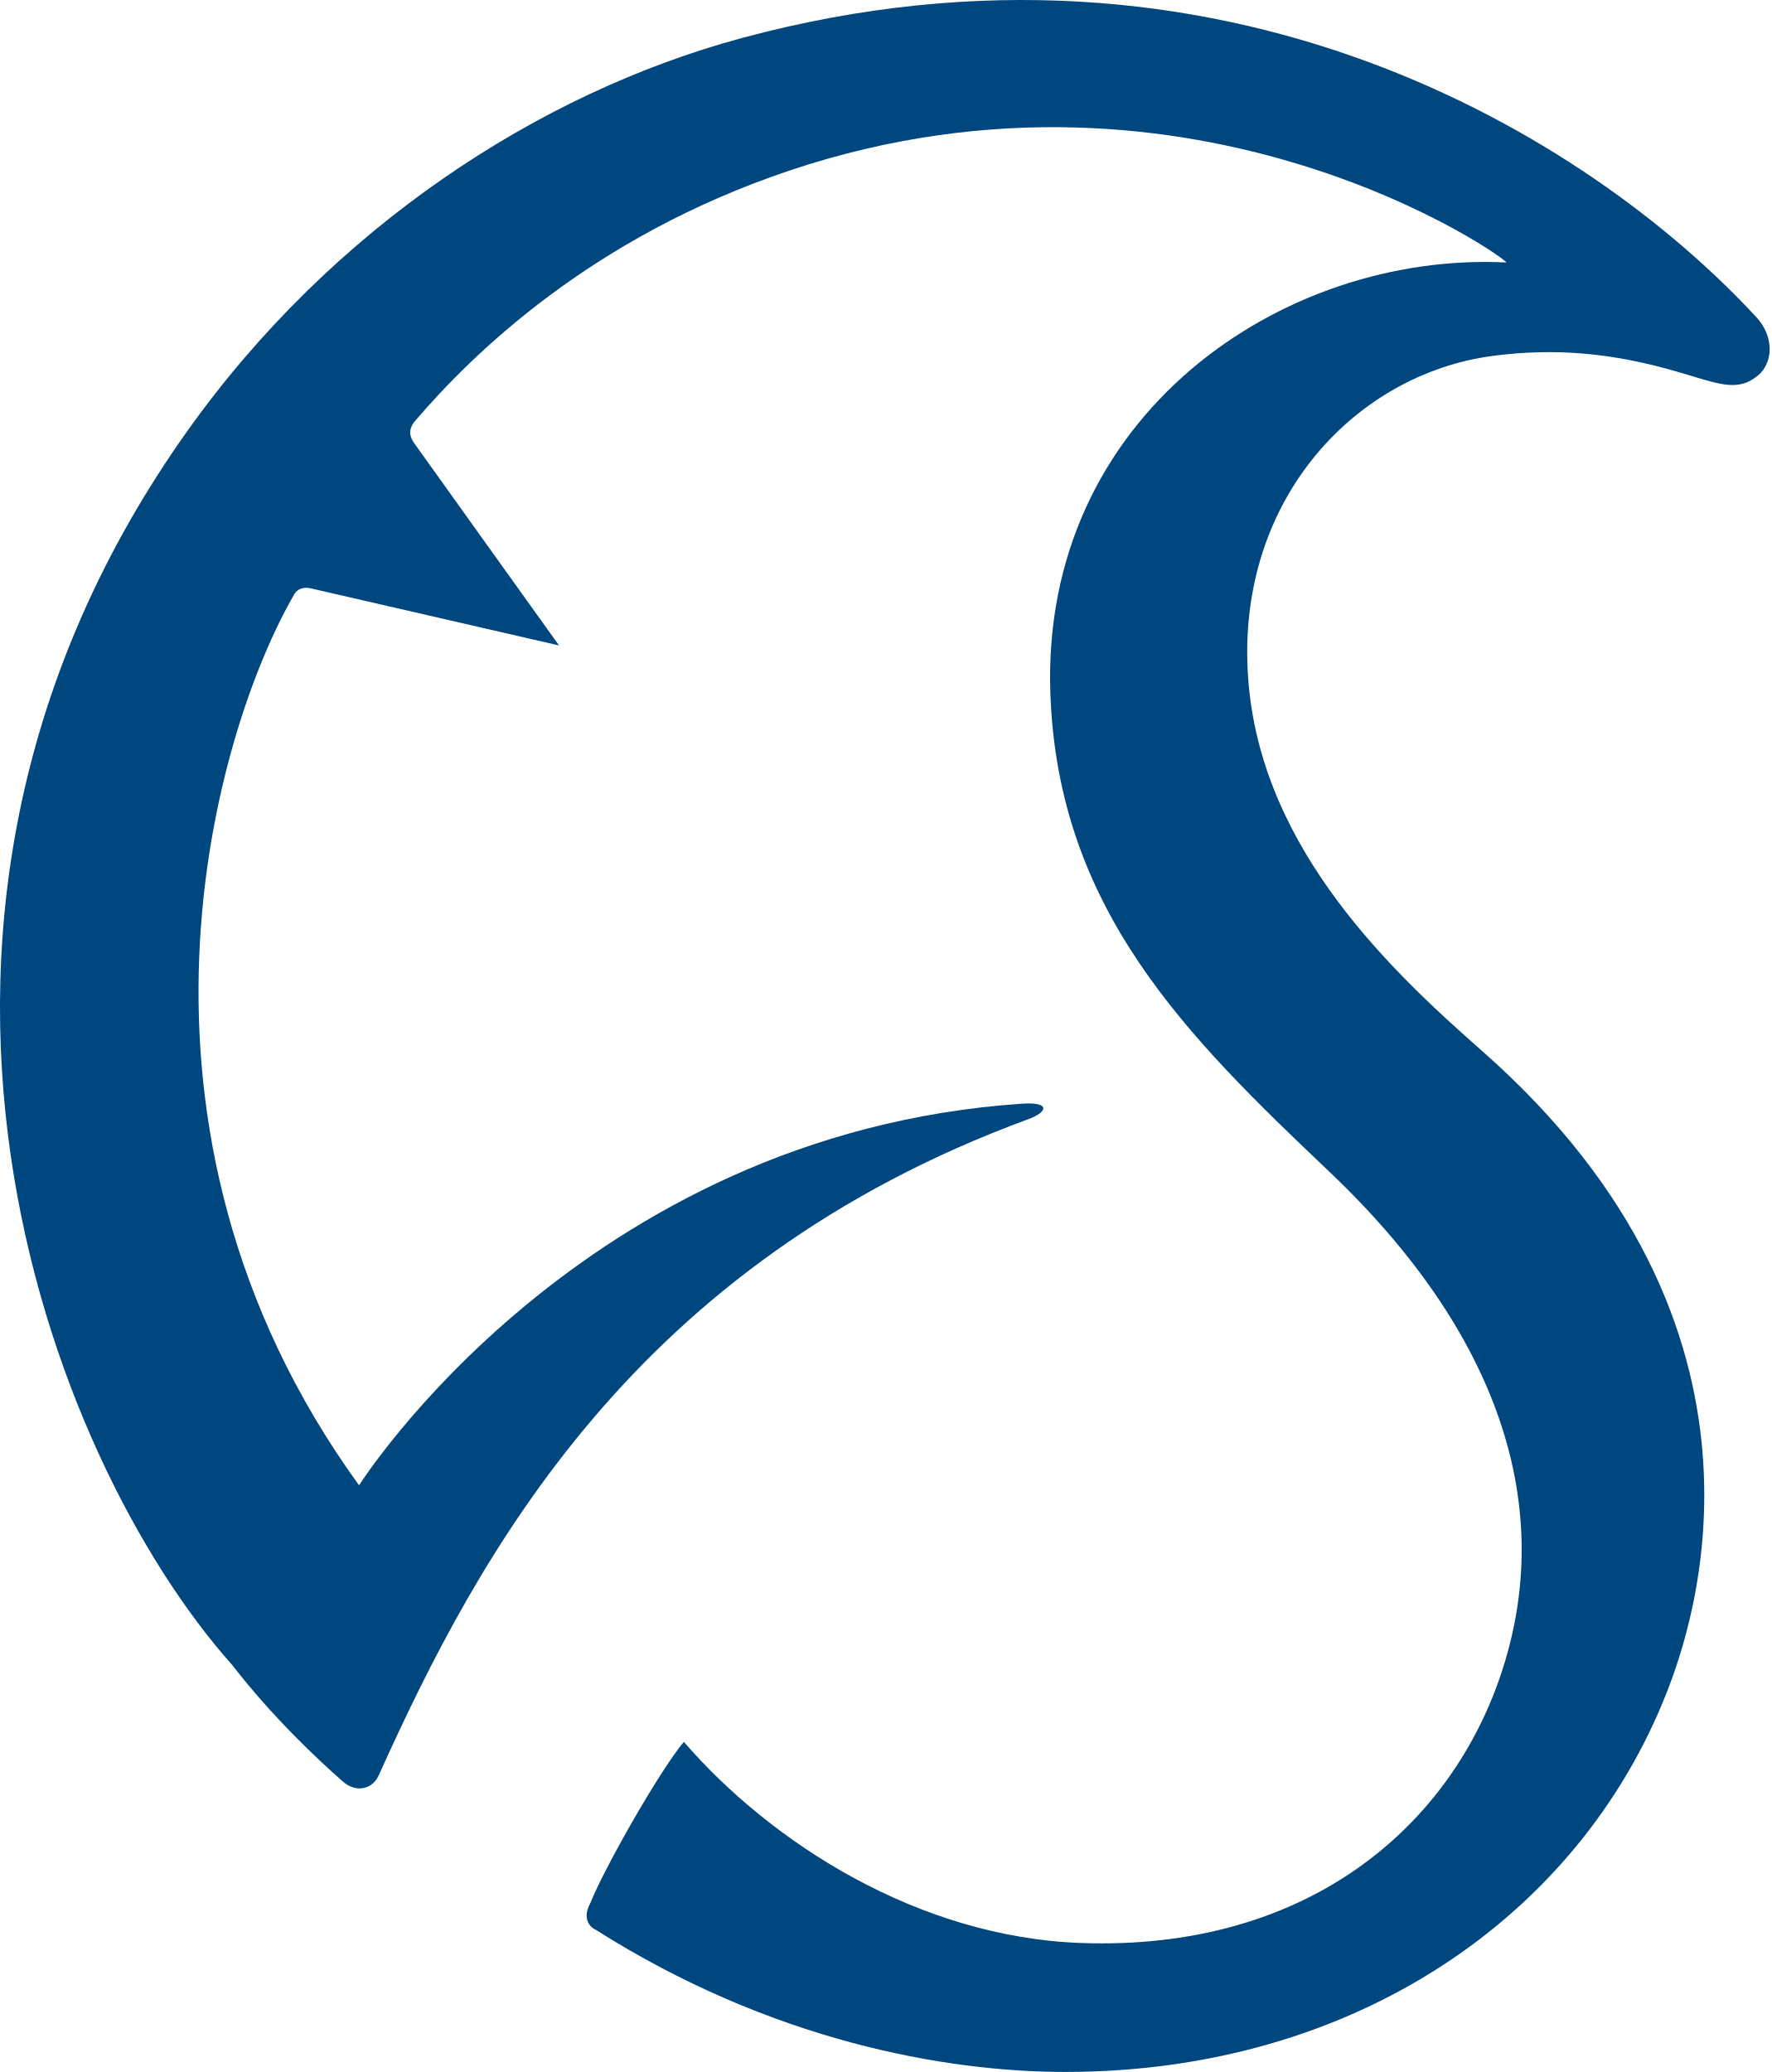
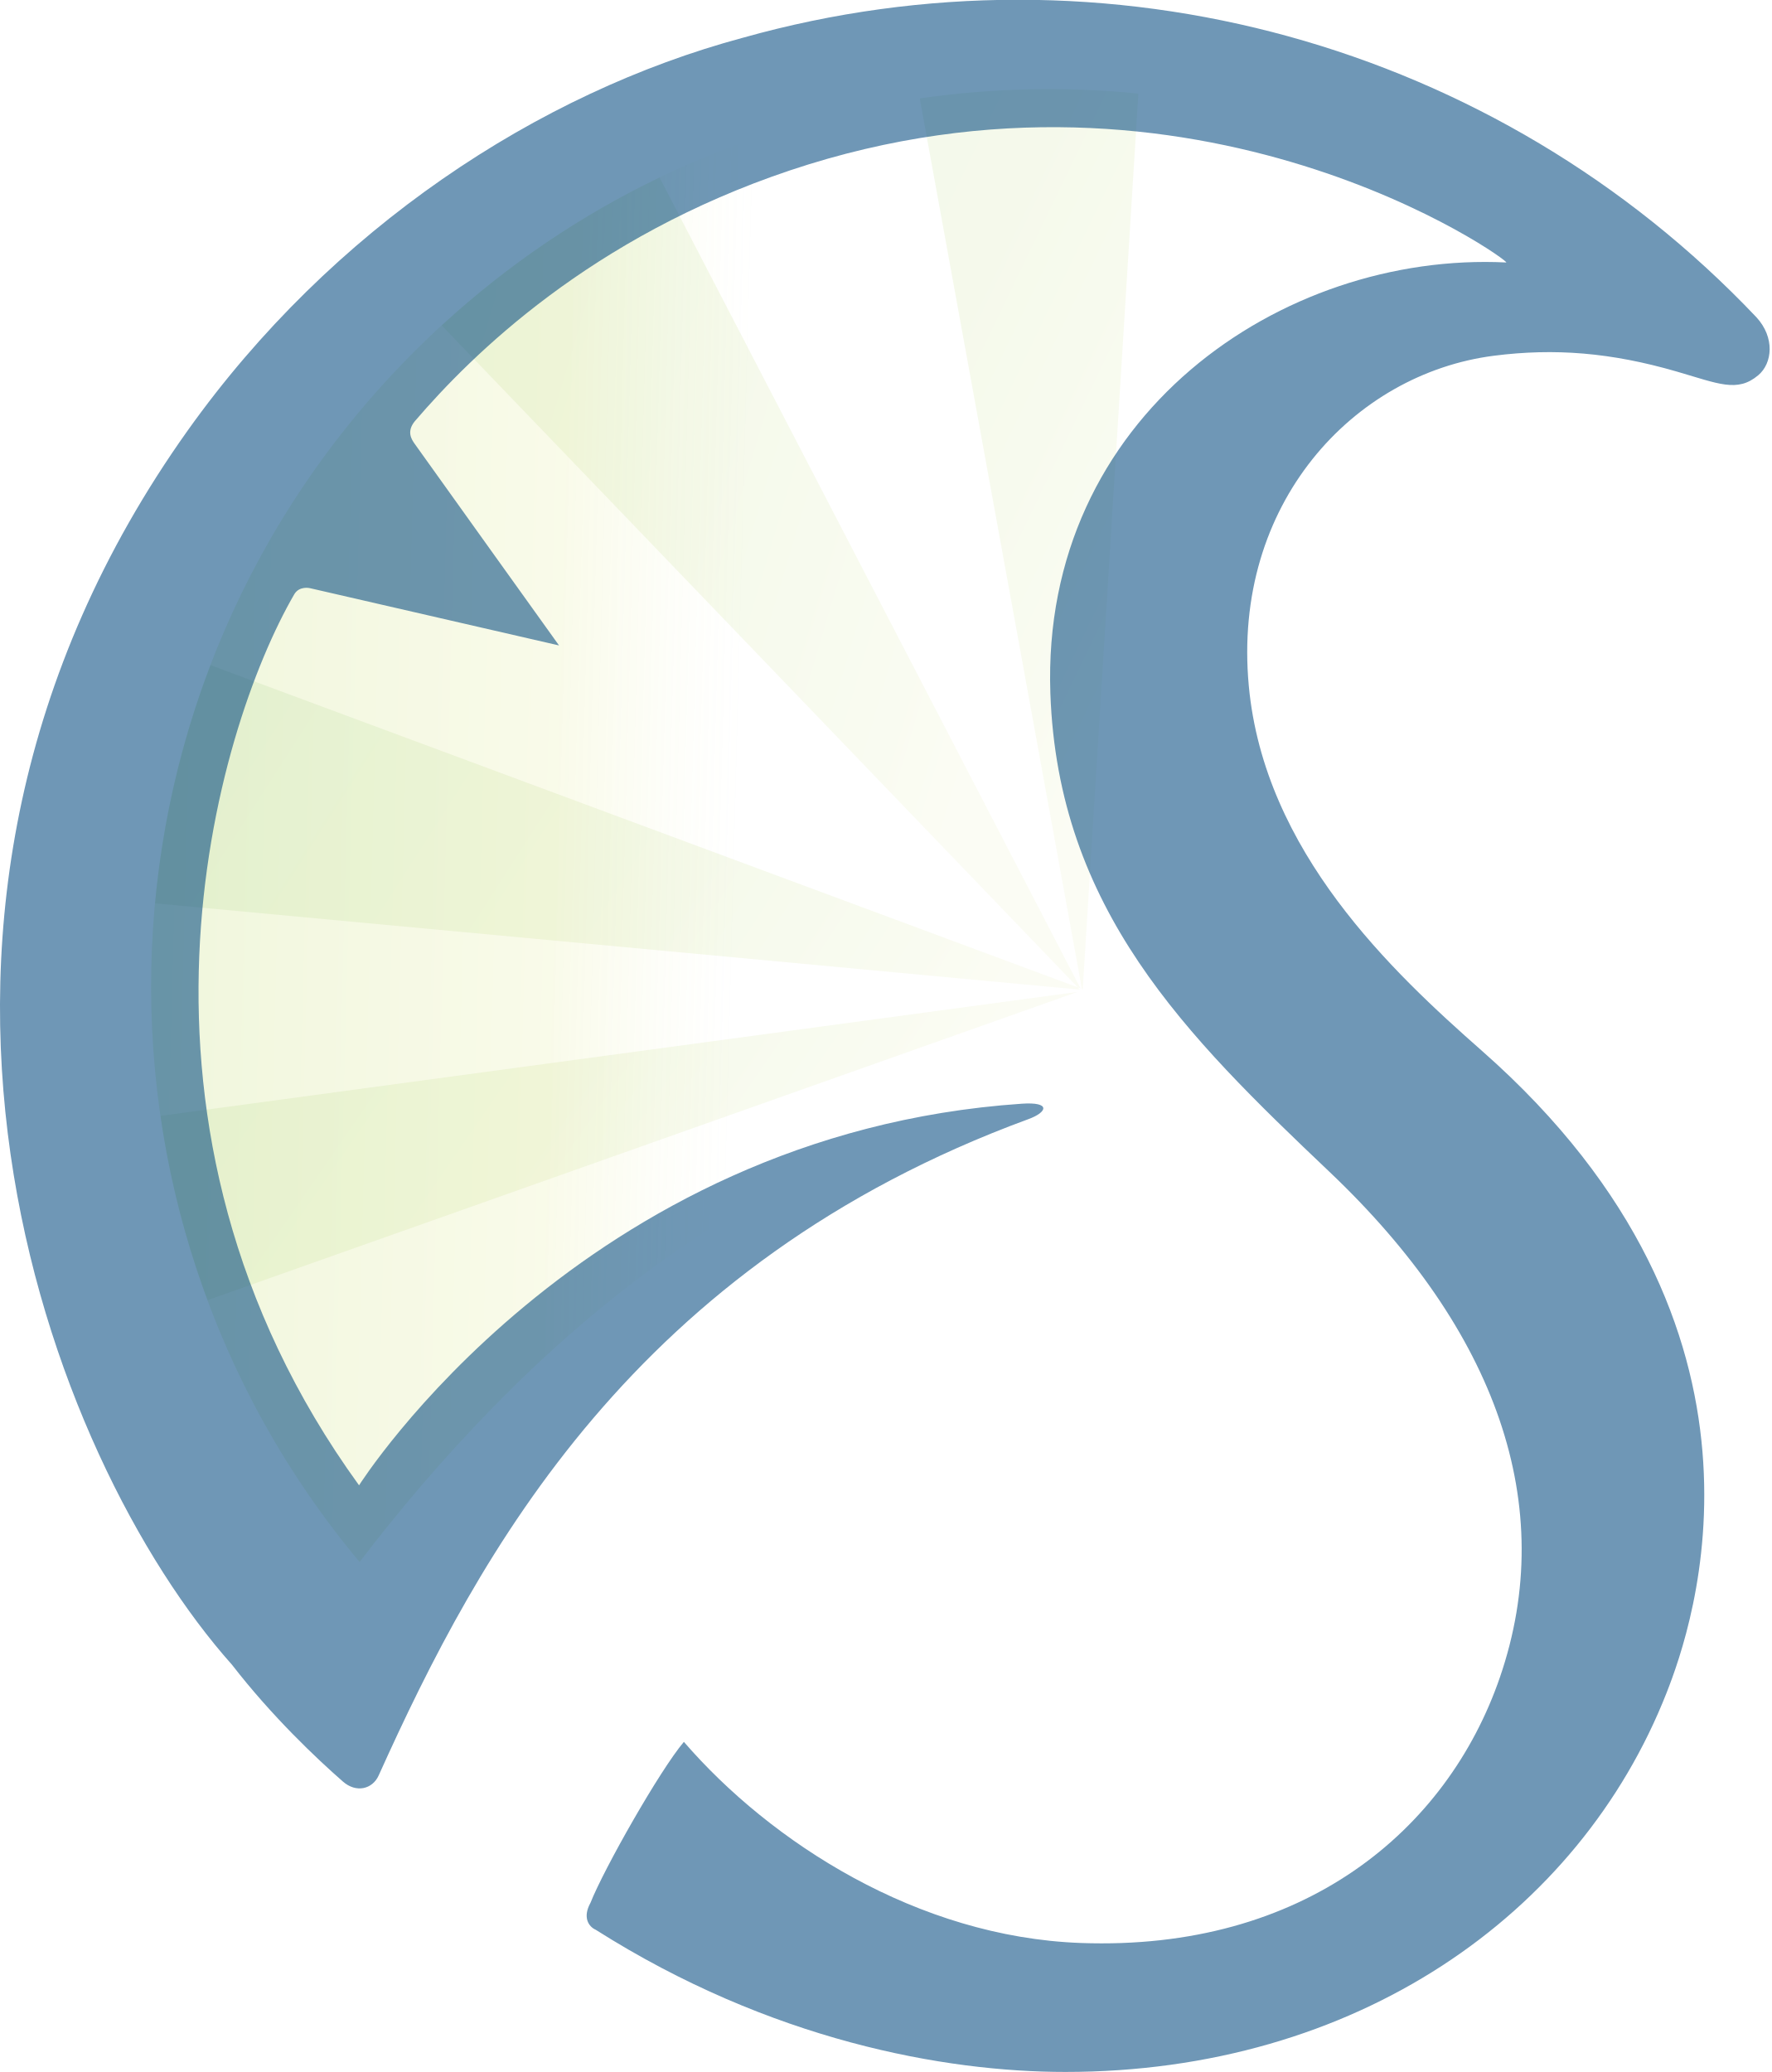
- <svg xmlns="http://www.w3.org/2000/svg" width="100%" height="100%" viewBox="0 0 608 711" version="1.1" xml:space="preserve" style="fill-rule:evenodd;clip-rule:evenodd;stroke-linejoin:round;stroke-miterlimit:2;">
-   <path d="M117.645,611.312c-8.94,-7.819 -24.287,-22.297 -38.006,-40.019c-62.916,-70.584 -134.769,-255.697 -15.203,-423.61c49.353,-69.24 120.159,-115.831 190.478,-134.731c164.038,-44.072 290.081,33.444 347.772,95.897c6.422,6.963 5.516,15.831 0.628,19.925c-7.159,6.016 -13.6,2.891 -28.028,-1.297c-22.478,-6.522 -41.831,-8.062 -62.634,-5.412c-48.194,6.15 -89.935,50.837 -84.141,113.253c5.284,56.994 49.212,98.147 80.075,125.337c108.375,95.441 72.122,197.738 63.294,220.216c-29.972,76.3 -106.763,130.109 -206.329,130.109c-41.349,0 -101.099,-10.721 -161.149,-48.793c-2.325,-1.028 -4.61,-4.138 -1.779,-9.254c4.585,-11.603 23.763,-45.446 32.044,-55.218c29.834,34.506 80.206,66.965 136.163,69.012c76.484,2.797 125.772,-38.603 143.843,-91.137c20.307,-59.019 -1.281,-119.172 -58.453,-173.456c-49.275,-46.785 -93.225,-90.094 -95.797,-164.313c-3.262,-95.066 79.519,-151.531 156.416,-147.756c2.344,0.119 -106.316,-78.269 -245.781,-31.591c-68.263,22.891 -109.119,63.172 -128.731,86.088c-2.91,3.562 -1.066,6.256 -0.072,7.681c2.184,3.119 49.572,69.238 49.572,69.238l-85.497,-19.66c-0,0 -3.566,-0.856 -5.328,2.056c-27.185,46.869 -67.238,182.372 22.203,305.804c-0,-0 76.172,-120.673 227.453,-130.951c10.059,-0.678 8.784,2.922 2.175,5.319c-135.128,49.66 -188.447,148.76 -222.891,225.181c-2.115,4.728 -7.725,6.122 -12.297,2.082Z" style="fill:#00477f;fill-rule:nonzero;" />
+ <svg xmlns="http://www.w3.org/2000/svg" viewBox="0 0 608 711">
+   <defs>
+     <linearGradient id="b" x1="0" x2="1" y1="0" y2="-.46" gradientTransform="matrix(-252.364 -370.366 142.753 -654.744 241.989 670.137)" gradientUnits="userSpaceOnUse">
+       <stop offset="0" style="stop-color:#fff;stop-opacity:0.1" />
+       <stop offset=".2" stop-color="#e2e993" stop-opacity="0.2" />
+       <stop offset=".8" stop-color="#a2cd39" stop-opacity="0.2" />
+       <stop offset="1" stop-color="#8cc63f" stop-opacity="0.2" />
+     </linearGradient>
+     <linearGradient id="greenStops">
+       <stop offset="0" stop-color="#dfe895" stop-opacity="0.1" />
+       <stop offset=".1" stop-color="#cbdf78" stop-opacity="0.1" />
+       <stop offset=".4" stop-color="#a0c93b" stop-opacity="0.1" />
+       <stop offset="1" stop-color="#6bb544" stop-opacity="0.1" />
+     </linearGradient>
+     <linearGradient id="d" href="#greenStops" x1="0" x2="1" y1="0" y2="-.219" gradientTransform="matrix(-235.847 -205.953 157.741 -307.932 281.88 436.721)" gradientUnits="userSpaceOnUse" />
+     <linearGradient id="f" href="#greenStops" x1="0" x2="1" y1="0" y2="-.097" gradientTransform="matrix(-235.843 -175.998 157.738 -263.145 332.442 361.137)" gradientUnits="userSpaceOnUse" />
+     <linearGradient id="h" href="#greenStops" x1="0" x2="1" y1="0" y2="-.008" gradientTransform="matrix(-235.85 -159.187 157.743 -238.008 251.258 482.484)" gradientUnits="userSpaceOnUse" />
+     <linearGradient id="j" href="#greenStops" x1="0" x2="1" y1="0" y2=".012" gradientTransform="matrix(-235.853 -155.766 157.745 -232.894 202.608 555.24)" gradientUnits="userSpaceOnUse" />
+   </defs>
+   <path d="M380.492 238.965c0-75.682 61.181-137.035 136.672-137.035 18.259 0 35.675 3.619 51.591 10.135C447.877.518 259.436 3.368 142.07 120.73 28.345 234.458 22.161 414.93 123.395 536.002c26.257-34.384 62.194-74.062 106.335-105.081 34.465-24.222 82.275-48.456 120.697-52.072 36.396-3.425 90.559.081 123.353 15.835-25.647-26.3-52.688-55.791-65.925-73.441-17.182-22.91-27.363-51.397-27.363-82.278Z" style="fill:url(#b);fill-rule:nonzero" />
+   <path d="M370.758 339.146 226.317 60.918c-26.69 12.844-51.903 29.772-74.737 50.762l218.237 227.116.941.35Z" style="fill:url(#d);fill-rule:nonzero" />
+   <path d="m371.533 339.44 19.09-307.325a309.601 309.601 0 0 0-75.028 1.647l55.65 305.565.288.113Z" style="fill:url(#f);fill-rule:nonzero" />
+   <path d="M369.817 338.796 72.236 228.24c-10.116 26.412-16.45 53.934-19.025 81.737l317.362 29.616-.756-.797Z" style="fill:url(#h);fill-rule:nonzero" />
+   <path d="M55.077 382.905a307.793 307.793 0 0 0 16.156 63.232l298.5-105.766-314.656 42.534Z" style="fill:url(#j);fill-rule:nonzero" />
+   <path d="M117.645 611.312c-8.94-7.819-24.287-22.297-38.006-40.019-62.916-70.584-134.769-255.697-15.203-423.61 49.353-69.24 120.159-115.831 190.478-134.731a349.028 349.028 0 0 1 347.772 95.897c6.422 6.963 5.516 15.831.628 19.925-7.159 6.016-13.6 2.891-28.028-1.297-22.478-6.522-41.831-8.062-62.634-5.412-48.194 6.15-89.935 50.837-84.141 113.253 5.284 56.994 49.212 98.147 80.075 125.337 108.375 95.441 72.122 197.738 63.294 220.216-29.972 76.3-106.763 130.109-206.329 130.109-41.349 0-101.099-10.721-161.149-48.793-2.325-1.028-4.61-4.138-1.779-9.254 4.585-11.603 23.763-45.446 32.044-55.218 29.834 34.506 80.206 66.965 136.163 69.012 76.484 2.797 125.772-38.603 143.843-91.137 20.307-59.019-1.281-119.172-58.453-173.456-49.275-46.785-93.225-90.094-95.797-164.313-3.262-95.066 79.519-151.531 156.416-147.756 2.344.119-106.316-78.269-245.781-31.591-68.263 22.891-109.119 63.172-128.731 86.088-2.91 3.562-1.066 6.256-.072 7.681 2.184 3.119 49.572 69.238 49.572 69.238l-85.497-19.66s-3.566-.856-5.328 2.056c-27.185 46.869-67.238 182.372 22.203 305.804 0 0 76.172-120.673 227.453-130.951 10.059-.678 8.784 2.922 2.175 5.319-135.128 49.66-188.447 148.76-222.891 225.181-2.115 4.728-7.725 6.122-12.297 2.082Z" style="fill:#00477f90;fill-rule:nonzero" />
</svg>
